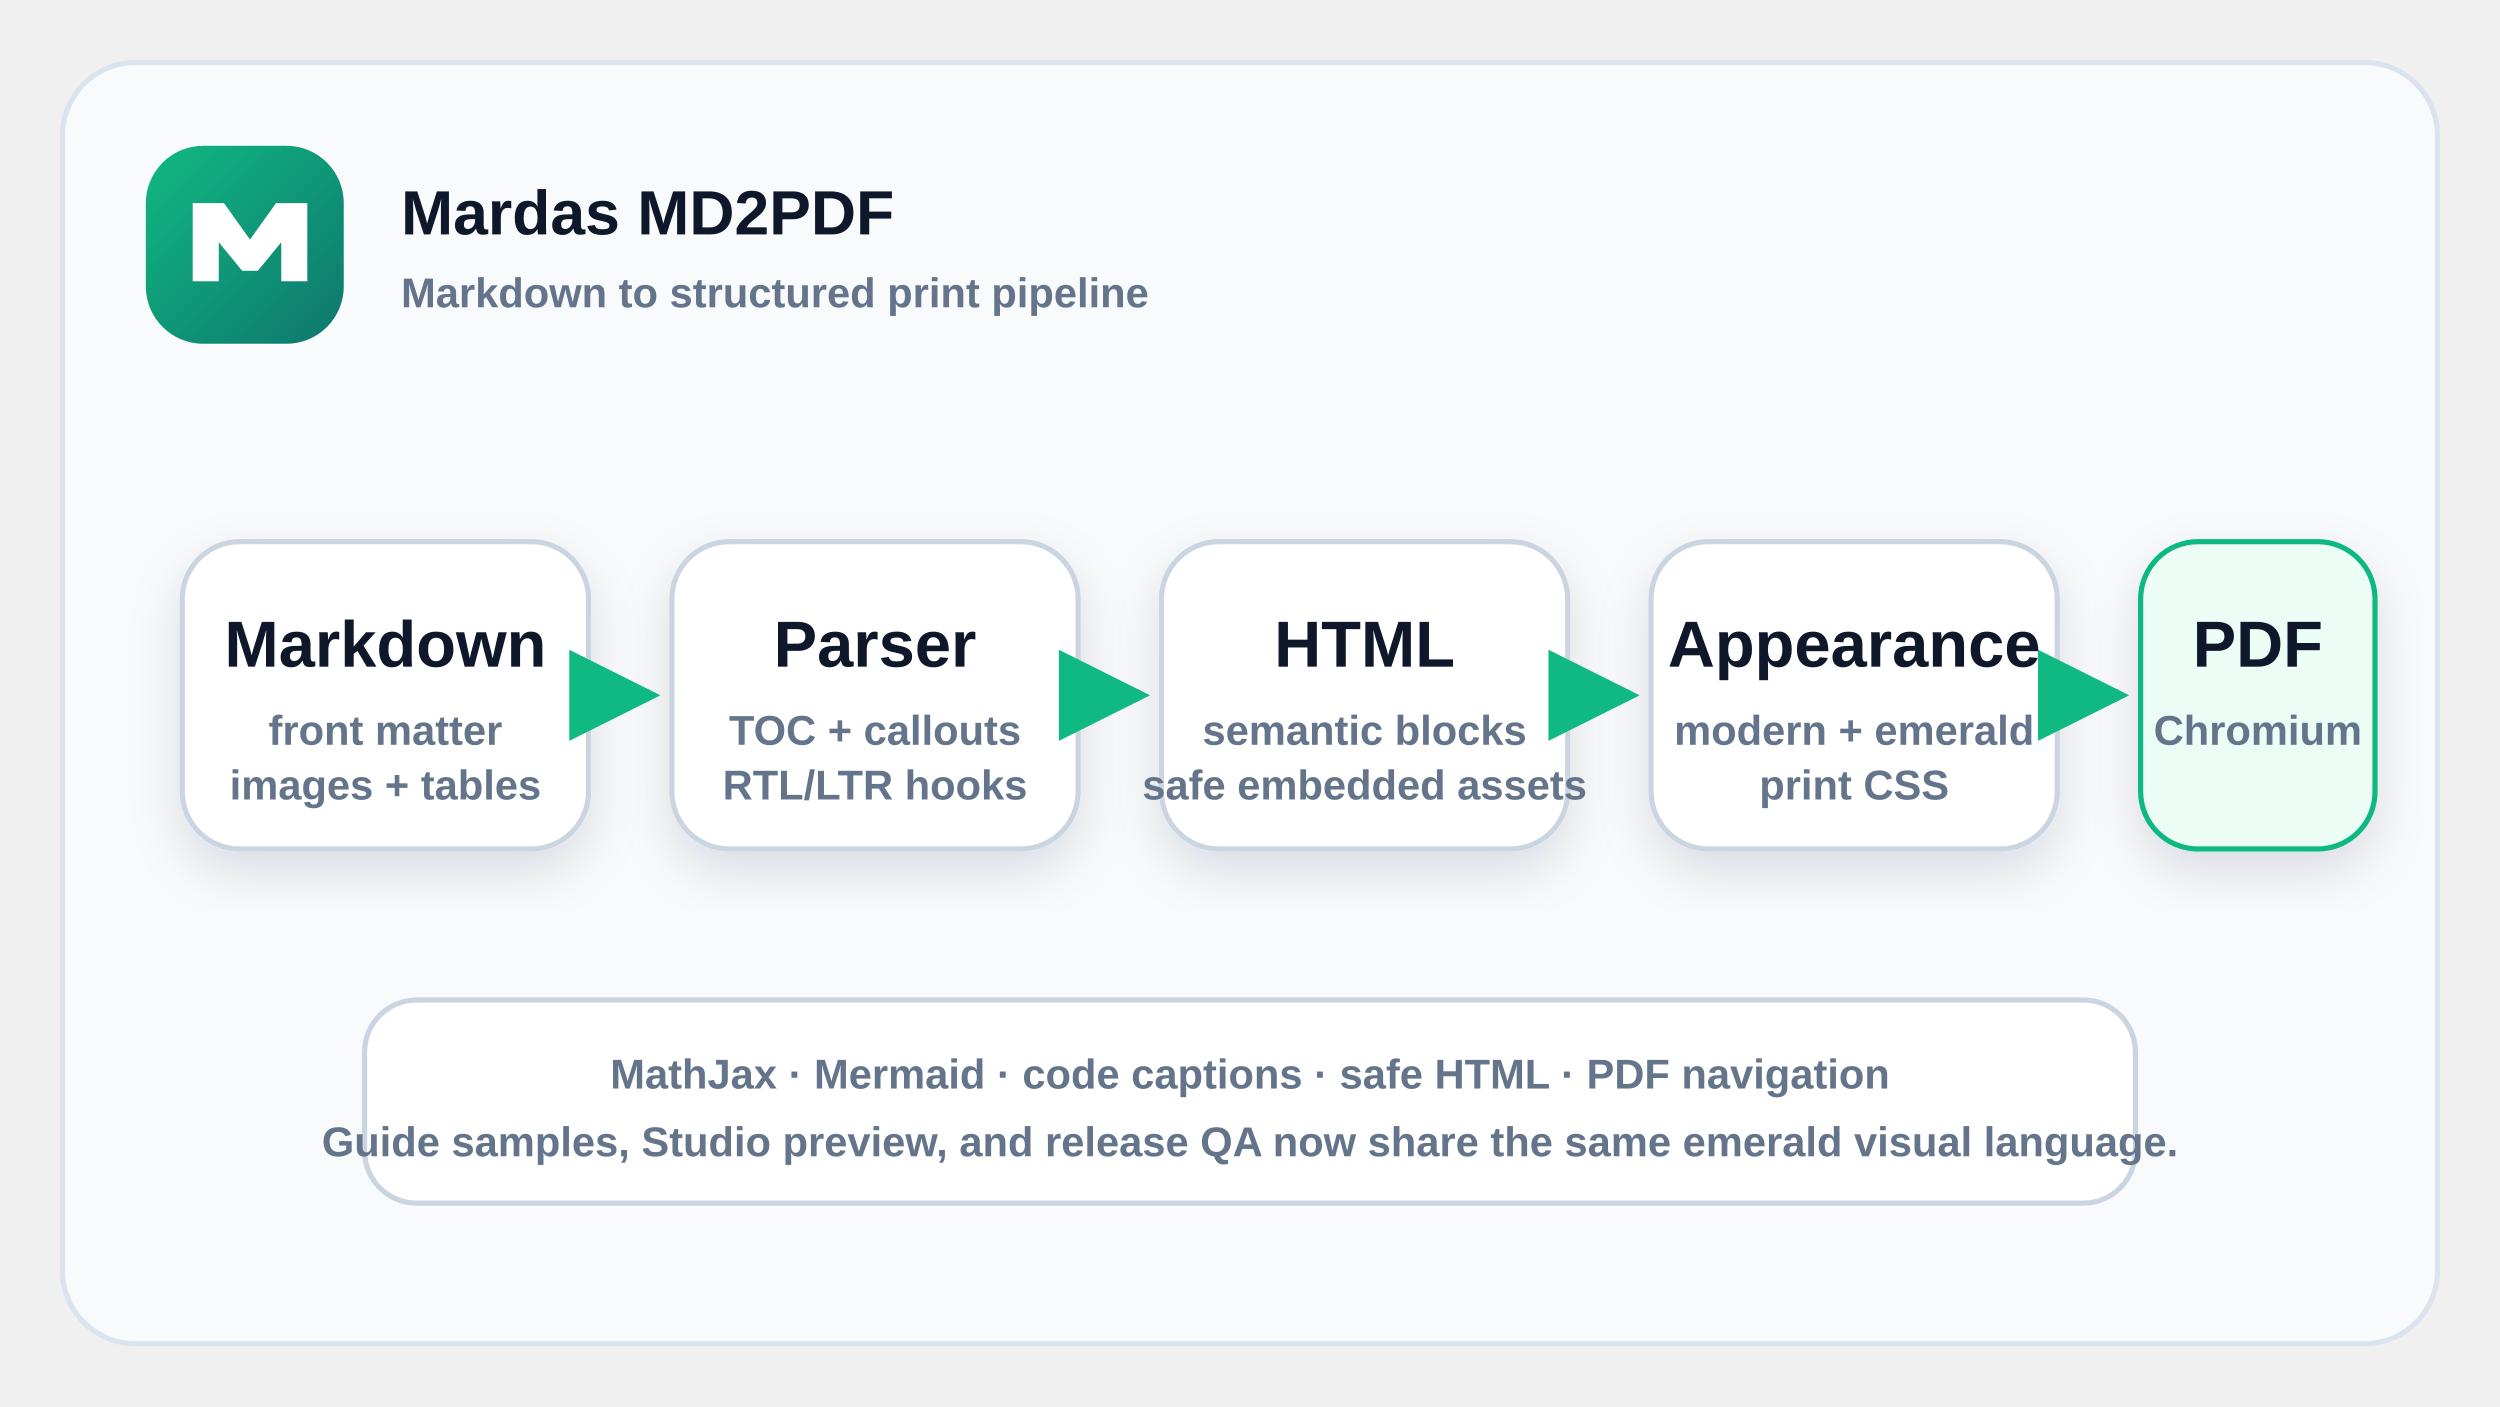
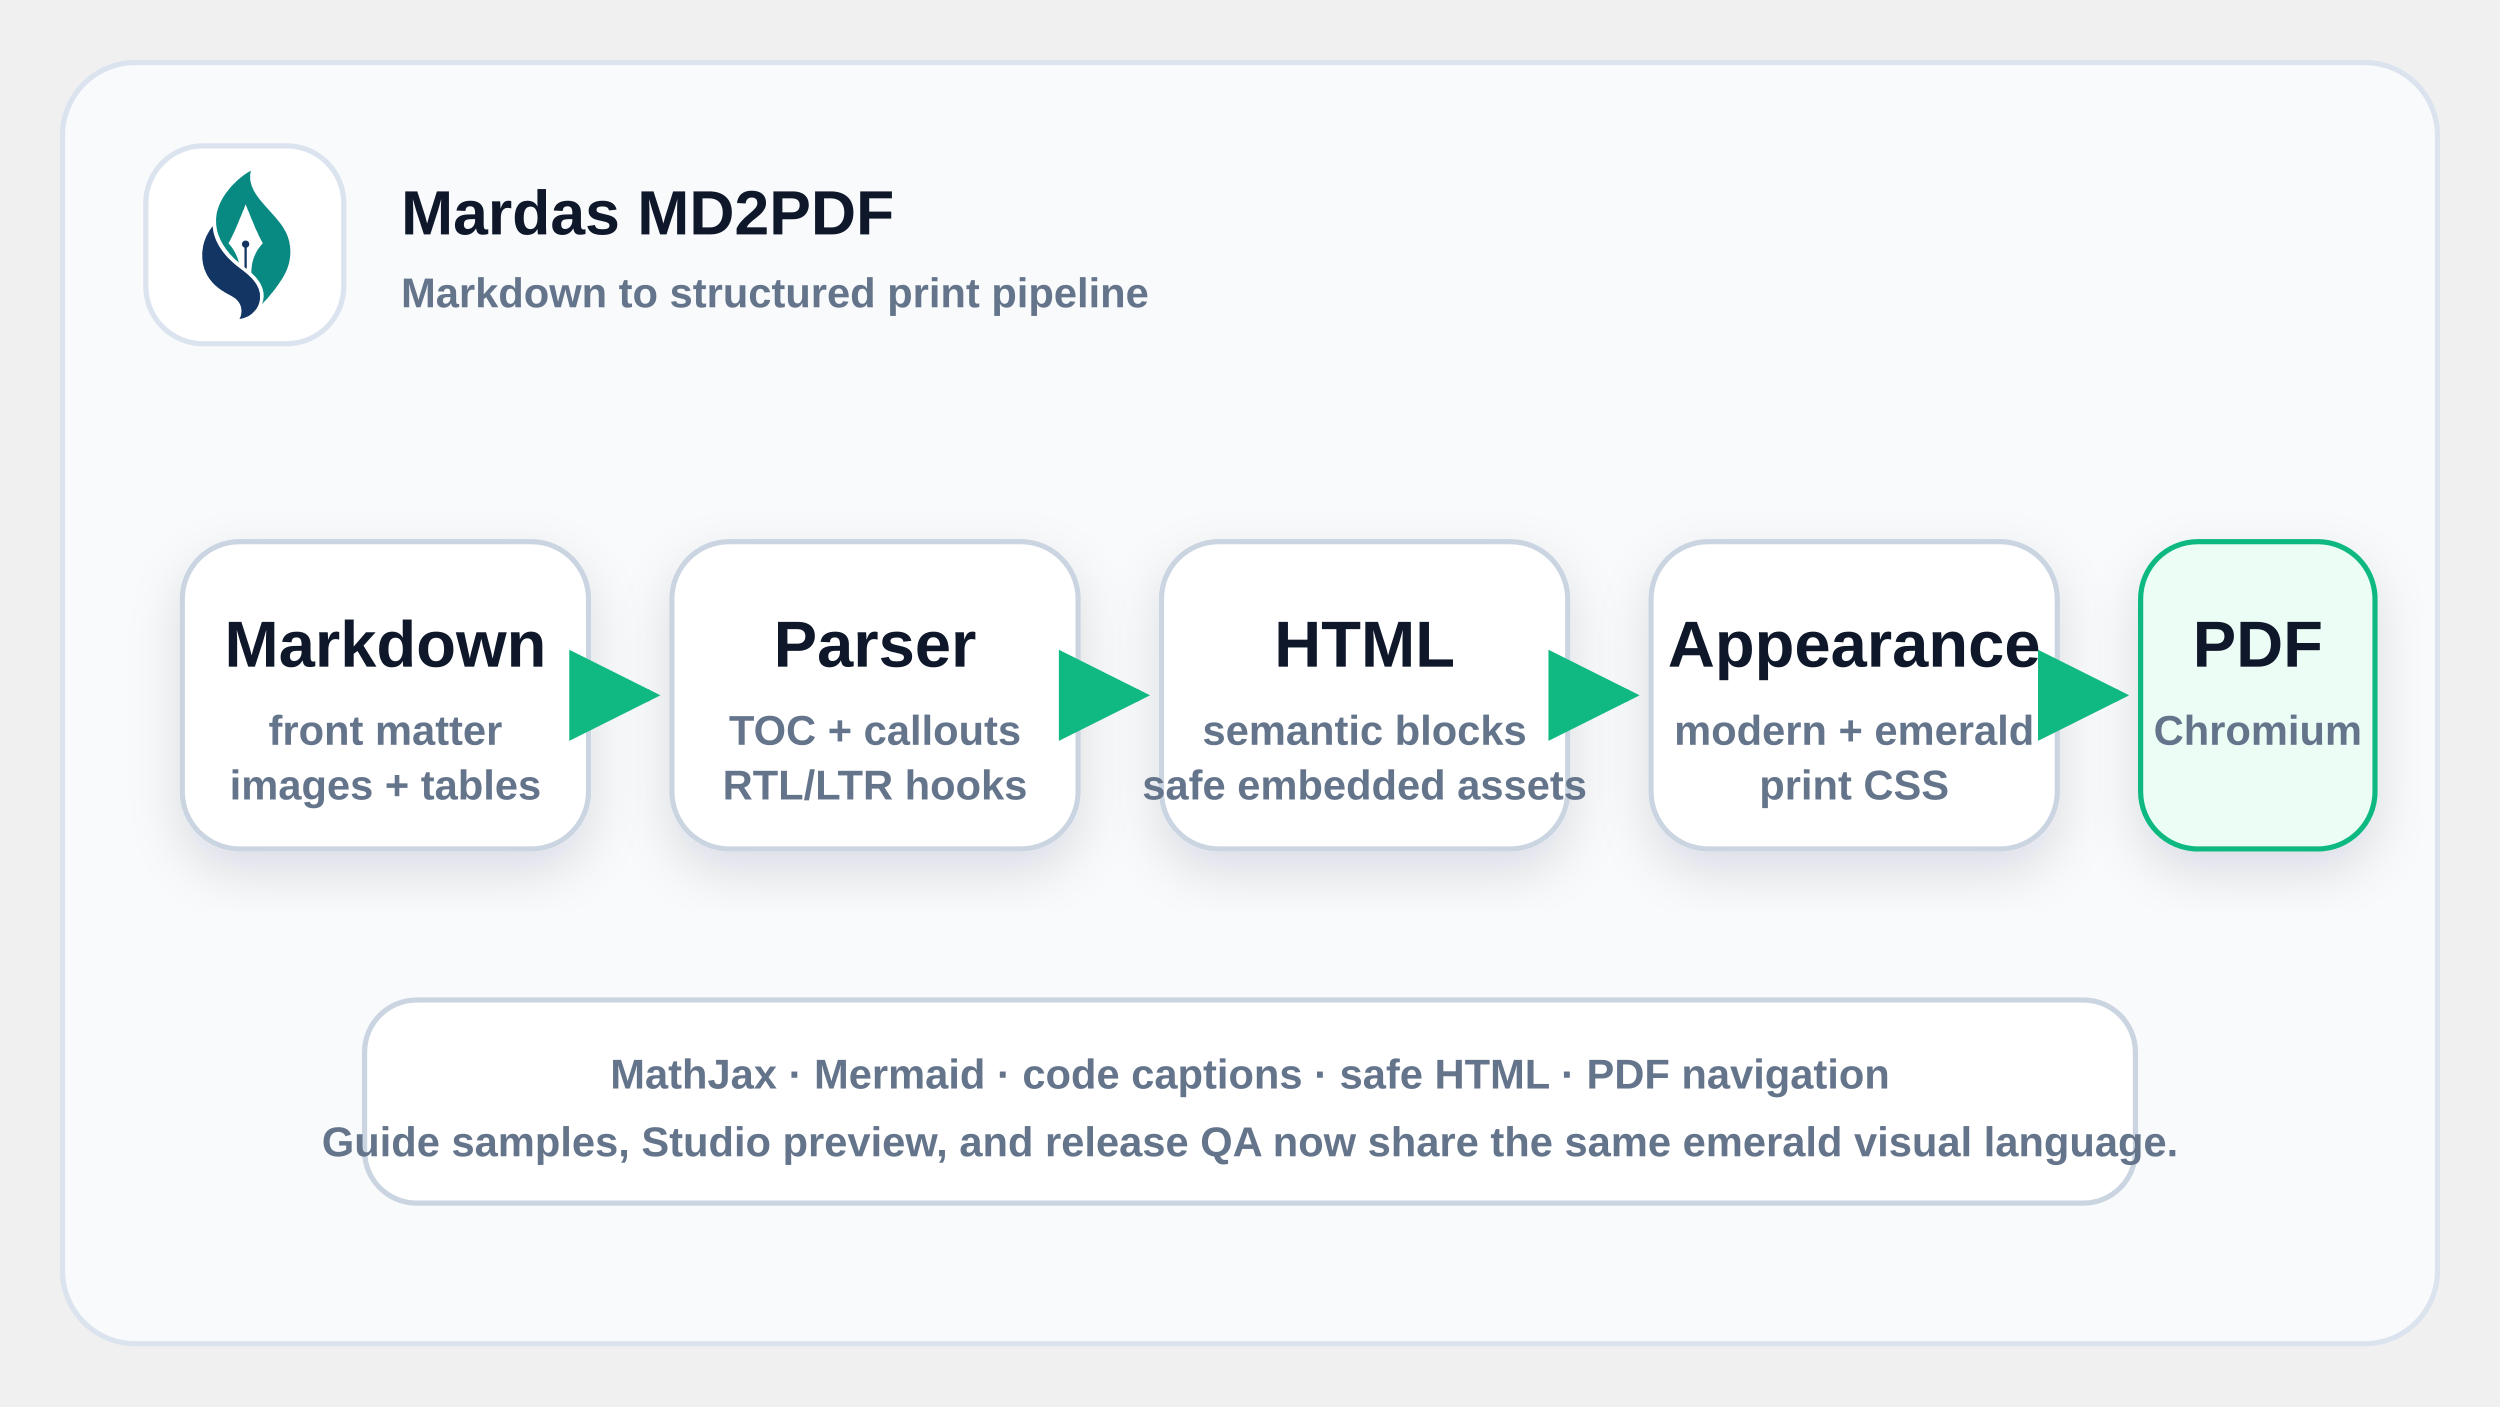
<svg xmlns="http://www.w3.org/2000/svg" width="960" height="540" viewBox="0 0 960 540" role="img" aria-labelledby="title desc">
  <defs>
    <linearGradient id="accent" x1="0" x2="1" y1="0" y2="1">
      <stop offset="0" stop-color="#10b981" />
      <stop offset="1" stop-color="#0f766e" />
    </linearGradient>
    <filter id="shadow" x="-20%" y="-20%" width="140%" height="140%">
      <feDropShadow dx="0" dy="8" stdDeviation="10" flood-color="#0f172a" flood-opacity="0.12" />
    </filter>
    <marker id="arrow" viewBox="0 0 10 10" refX="8.4" refY="5" markerWidth="7" markerHeight="7" orient="auto-start-reverse">
      <path d="M 0 0 L 10 5 L 0 10 z" fill="#10b981" />
    </marker>
    <style>
      .bg{fill:#f8fafc;stroke:#dbe3ef;stroke-width:2}
      .card{fill:#ffffff;stroke:#cbd5e1;stroke-width:2;filter:url(#shadow)}
      .card-accent{fill:#ecfdf5;stroke:#10b981;stroke-width:2;filter:url(#shadow)}
      .label{font:700 25px "Segoe UI",Arial,sans-serif;fill:#0f172a;text-anchor:middle}
      .meta{font:600 16px "Segoe UI",Arial,sans-serif;fill:#64748b;text-anchor:middle}
      .meta-start{text-anchor:start}
      .arrow{fill:none;stroke:#10b981;stroke-width:5;stroke-linecap:round;marker-end:url(#arrow)}
      .dot{fill:url(#accent)}
      .brand{font:800 24px "Segoe UI",Arial,sans-serif;fill:#0f172a}
    </style>
  </defs>
  <rect x="24" y="24" width="912" height="492" rx="28" class="bg" />
  <g transform="translate(56 56)">
-     <rect x="0" y="0" width="76" height="76" rx="22" fill="url(#accent)" />
-     <path d="M18 52V22h12l10 14 10-14h12v30H52V37l-9 11h-6l-9-11v15Z" fill="#ffffff" />
+     <rect x="0" y="0" width="76" height="76" rx="22" fill="#ffffff" stroke="#dbe3ef" stroke-width="2" />
+     <g id="architecture-project-mark" transform="translate(6 5) scale(0.052)">
+       <path id="teal-shape" d="M 660.0 87.0 L 633.0 103.0 L 611.0 118.0 L 580.0 142.0 L 556.0 163.0 L 522.0 197.0 L 507.0 214.0 L 477.0 252.0 L 460.0 277.0 L 447.0 299.0 L 431.0 331.0 L 422.0 353.0 L 412.0 385.0 L 407.0 408.0 L 405.0 429.0 L 404.0 430.0 L 404.0 442.0 L 403.0 443.0 L 404.0 487.0 L 405.0 488.0 L 406.0 504.0 L 407.0 505.0 L 410.0 526.0 L 419.0 558.0 L 436.0 599.0 L 452.0 629.0 L 477.0 667.0 L 504.0 701.0 L 539.0 738.0 L 571.0 766.0 L 568.0 752.0 L 560.0 728.0 L 543.0 690.0 L 519.0 652.0 L 495.0 623.0 L 509.0 598.0 L 540.0 534.0 L 571.0 462.0 L 575.0 450.0 L 593.0 409.0 L 594.0 404.0 L 598.0 397.0 L 599.0 392.0 L 608.0 372.0 L 620.0 339.0 L 622.0 337.0 L 641.0 385.0 L 644.0 390.0 L 667.0 449.0 L 673.0 461.0 L 694.0 513.0 L 715.0 557.0 L 715.0 559.0 L 734.0 597.0 L 748.0 622.0 L 748.0 624.0 L 734.0 639.0 L 711.0 671.0 L 700.0 690.0 L 688.0 715.0 L 678.0 742.0 L 672.0 764.0 L 668.0 784.0 L 667.0 796.0 L 666.0 797.0 L 665.0 816.0 L 664.0 817.0 L 664.0 841.0 L 694.0 871.0 L 719.0 903.0 L 729.0 919.0 L 739.0 939.0 L 748.0 963.0 L 754.0 992.0 L 755.0 1018.0 L 754.0 1019.0 L 754.0 1029.0 L 753.0 1030.0 L 752.0 1042.0 L 748.0 1058.0 L 742.0 1073.0 L 782.0 1031.0 L 833.0 969.0 L 867.0 922.0 L 895.0 879.0 L 907.0 858.0 L 921.0 830.0 L 929.0 811.0 L 941.0 774.0 L 943.0 762.0 L 945.0 757.0 L 948.0 735.0 L 949.0 734.0 L 950.0 717.0 L 951.0 716.0 L 951.0 700.0 L 952.0 699.0 L 951.0 658.0 L 950.0 657.0 L 949.0 639.0 L 948.0 638.0 L 944.0 612.0 L 933.0 575.0 L 920.0 544.0 L 898.0 505.0 L 879.0 478.0 L 841.0 431.0 L 763.0 344.0 L 725.0 299.0 L 700.0 265.0 L 682.0 235.0 L 666.0 198.0 L 656.0 160.0 L 656.0 153.0 L 655.0 152.0 L 655.0 116.0 L 656.0 115.0 L 658.0 97.0 L 661.0 88.0 Z" fill="#088981" />
+       <path id="navy-shape" d="M 378.0 497.0 L 355.0 529.0 L 333.0 569.0 L 322.0 595.0 L 314.0 619.0 L 307.0 647.0 L 305.0 665.0 L 304.0 666.0 L 304.0 673.0 L 303.0 674.0 L 303.0 681.0 L 302.0 682.0 L 302.0 694.0 L 301.0 695.0 L 302.0 742.0 L 303.0 743.0 L 303.0 751.0 L 304.0 752.0 L 304.0 759.0 L 305.0 760.0 L 307.0 777.0 L 318.0 816.0 L 335.0 855.0 L 353.0 884.0 L 377.0 914.0 L 397.0 934.0 L 422.0 955.0 L 446.0 972.0 L 463.0 982.0 L 466.0 985.0 L 519.0 1014.0 L 538.0 1026.0 L 552.0 1037.0 L 565.0 1051.0 L 575.0 1065.0 L 583.0 1081.0 L 588.0 1097.0 L 589.0 1107.0 L 590.0 1108.0 L 590.0 1117.0 L 591.0 1118.0 L 591.0 1132.0 L 590.0 1133.0 L 590.0 1141.0 L 589.0 1142.0 L 588.0 1152.0 L 585.0 1163.0 L 576.0 1182.0 L 593.0 1180.0 L 611.0 1174.0 L 614.0 1174.0 L 641.0 1162.0 L 657.0 1152.0 L 671.0 1141.0 L 694.0 1117.0 L 704.0 1103.0 L 714.0 1085.0 L 722.0 1064.0 L 728.0 1035.0 L 727.0 993.0 L 718.0 960.0 L 703.0 929.0 L 685.0 903.0 L 666.0 881.0 L 638.0 854.0 L 609.0 830.0 L 555.0 789.0 L 526.0 764.0 L 490.0 729.0 L 468.0 704.0 L 450.0 681.0 L 431.0 653.0 L 421.0 636.0 L 406.0 607.0 L 398.0 588.0 L 390.0 565.0 L 383.0 537.0 L 380.0 512.0 L 379.0 511.0 L 379.0 497.0 Z" fill="#123563" />
+       <path id="white-structure" d="M 619.0 358.0 L 619.0 360.0 L 618.0 361.0 L 618.0 362.0 L 617.0 363.0 L 616.0 363.0 L 616.0 367.0 L 614.0 369.0 L 613.0 369.0 L 614.0 370.0 L 614.0 373.0 L 613.0 374.0 L 613.0 375.0 L 612.0 376.0 L 611.0 376.0 L 611.0 380.0 L 610.0 381.0 L 609.0 381.0 L 609.0 385.0 L 606.0 388.0 L 606.0 392.0 L 604.0 394.0 L 604.0 398.0 L 602.0 400.0 L 602.0 401.0 L 601.0 402.0 L 601.0 405.0 L 600.0 406.0 L 599.0 405.0 L 598.0 405.0 L 597.0 406.0 L 596.0 405.0 L 596.0 406.0 L 598.0 406.0 L 599.0 407.0 L 599.0 409.0 L 597.0 411.0 L 596.0 411.0 L 597.0 412.0 L 596.0 413.0 L 597.0 414.0 L 597.0 416.0 L 594.0 419.0 L 594.0 422.0 L 593.0 423.0 L 591.0 423.0 L 591.0 424.0 L 592.0 425.0 L 591.0 426.0 L 591.0 428.0 L 590.0 429.0 L 589.0 429.0 L 589.0 434.0 L 586.0 436.0 L 587.0 437.0 L 587.0 439.0 L 584.0 442.0 L 584.0 446.0 L 583.0 447.0 L 581.0 447.0 L 581.0 448.0 L 582.0 449.0 L 582.0 451.0 L 580.0 453.0 L 579.0 453.0 L 579.0 458.0 L 578.0 459.0 L 576.0 459.0 L 576.0 460.0 L 577.0 461.0 L 577.0 462.0 L 575.0 464.0 L 574.0 464.0 L 575.0 465.0 L 575.0 467.0 L 574.0 468.0 L 574.0 469.0 L 572.0 471.0 L 572.0 474.0 L 570.0 476.0 L 569.0 476.0 L 569.0 477.0 L 570.0 478.0 L 570.0 480.0 L 568.0 483.0 L 567.0 482.0 L 567.0 487.0 L 566.0 488.0 L 564.0 488.0 L 564.0 490.0 L 565.0 491.0 L 564.0 492.0 L 564.0 493.0 L 563.0 494.0 L 562.0 494.0 L 562.0 498.0 L 560.0 500.0 L 559.0 500.0 L 560.0 501.0 L 560.0 502.0 L 559.0 503.0 L 559.0 504.0 L 557.0 506.0 L 557.0 510.0 L 556.0 511.0 L 554.0 511.0 L 555.0 512.0 L 555.0 516.0 L 554.0 517.0 L 553.0 516.0 L 552.0 516.0 L 552.0 521.0 L 550.0 523.0 L 550.0 526.0 L 548.0 528.0 L 547.0 528.0 L 547.0 529.0 L 548.0 530.0 L 548.0 531.0 L 547.0 532.0 L 547.0 533.0 L 546.0 534.0 L 545.0 533.0 L 544.0 533.0 L 545.0 534.0 L 545.0 538.0 L 544.0 539.0 L 543.0 539.0 L 544.0 540.0 L 543.0 541.0 L 543.0 542.0 L 541.0 544.0 L 540.0 544.0 L 540.0 549.0 L 539.0 550.0 L 538.0 550.0 L 538.0 554.0 L 537.0 555.0 L 535.0 555.0 L 535.0 559.0 L 534.0 560.0 L 533.0 560.0 L 533.0 564.0 L 532.0 565.0 L 529.0 565.0 L 530.0 566.0 L 530.0 569.0 L 529.0 570.0 L 528.0 570.0 L 528.0 573.0 L 526.0 575.0 L 525.0 575.0 L 525.0 579.0 L 524.0 580.0 L 523.0 580.0 L 523.0 583.0 L 521.0 585.0 L 520.0 585.0 L 521.0 586.0 L 521.0 587.0 L 519.0 590.0 L 518.0 589.0 L 518.0 593.0 L 515.0 595.0 L 516.0 596.0 L 516.0 597.0 L 515.0 598.0 L 515.0 599.0 L 514.0 600.0 L 513.0 600.0 L 513.0 603.0 L 512.0 604.0 L 510.0 604.0 L 510.0 605.0 L 511.0 606.0 L 511.0 609.0 L 507.0 613.0 L 506.0 613.0 L 505.0 614.0 L 505.0 617.0 L 504.0 618.0 L 503.0 618.0 L 503.0 622.0 L 504.0 622.0 L 506.0 624.0 L 506.0 625.0 L 507.0 625.0 L 508.0 626.0 L 509.0 626.0 L 512.0 628.0 L 512.0 629.0 L 511.0 630.0 L 510.0 630.0 L 510.0 632.0 L 511.0 633.0 L 511.0 634.0 L 512.0 634.0 L 513.0 635.0 L 513.0 636.0 L 511.0 638.0 L 509.0 636.0 L 509.0 637.0 L 511.0 639.0 L 513.0 637.0 L 514.0 637.0 L 515.0 638.0 L 515.0 640.0 L 516.0 640.0 L 518.0 642.0 L 518.0 643.0 L 521.0 646.0 L 522.0 646.0 L 523.0 647.0 L 523.0 649.0 L 522.0 650.0 L 522.0 651.0 L 523.0 650.0 L 524.0 650.0 L 525.0 651.0 L 525.0 652.0 L 527.0 654.0 L 527.0 657.0 L 529.0 657.0 L 530.0 658.0 L 530.0 660.0 L 531.0 660.0 L 533.0 662.0 L 533.0 664.0 L 535.0 666.0 L 535.0 668.0 L 536.0 668.0 L 538.0 670.0 L 537.0 671.0 L 537.0 672.0 L 538.0 672.0 L 540.0 674.0 L 540.0 676.0 L 541.0 676.0 L 542.0 677.0 L 542.0 680.0 L 544.0 680.0 L 545.0 681.0 L 545.0 684.0 L 544.0 685.0 L 546.0 685.0 L 547.0 686.0 L 547.0 690.0 L 548.0 689.0 L 551.0 692.0 L 551.0 694.0 L 553.0 697.0 L 552.0 698.0 L 552.0 699.0 L 553.0 699.0 L 555.0 701.0 L 555.0 702.0 L 554.0 703.0 L 554.0 704.0 L 556.0 704.0 L 557.0 705.0 L 557.0 708.0 L 556.0 709.0 L 557.0 710.0 L 558.0 710.0 L 560.0 712.0 L 560.0 713.0 L 559.0 714.0 L 559.0 715.0 L 560.0 715.0 L 562.0 717.0 L 562.0 721.0 L 565.0 724.0 L 565.0 727.0 L 567.0 729.0 L 567.0 732.0 L 566.0 733.0 L 566.0 734.0 L 567.0 734.0 L 569.0 736.0 L 569.0 743.0 L 570.0 742.0 L 572.0 745.0 L 572.0 749.0 L 571.0 750.0 L 571.0 751.0 L 572.0 750.0 L 573.0 750.0 L 575.0 752.0 L 575.0 753.0 L 578.0 756.0 L 578.0 761.0 L 577.0 762.0 L 577.0 766.0 L 575.0 768.0 L 574.0 767.0 L 574.0 768.0 L 573.0 769.0 L 572.0 769.0 L 573.0 770.0 L 573.0 771.0 L 572.0 772.0 L 571.0 772.0 L 569.0 769.0 L 568.0 770.0 L 565.0 770.0 L 562.0 772.0 L 561.0 771.0 L 560.0 772.0 L 558.0 772.0 L 557.0 771.0 L 557.0 763.0 L 558.0 762.0 L 558.0 761.0 L 557.0 761.0 L 555.0 759.0 L 555.0 758.0 L 554.0 758.0 L 550.0 754.0 L 550.0 753.0 L 545.0 753.0 L 542.0 750.0 L 542.0 749.0 L 541.0 748.0 L 541.0 747.0 L 540.0 746.0 L 539.0 747.0 L 538.0 746.0 L 538.0 744.0 L 537.0 744.0 L 536.0 743.0 L 536.0 740.0 L 535.0 741.0 L 534.0 741.0 L 533.0 740.0 L 533.0 739.0 L 531.0 737.0 L 530.0 737.0 L 528.0 735.0 L 528.0 734.0 L 527.0 734.0 L 526.0 733.0 L 526.0 732.0 L 523.0 729.0 L 522.0 729.0 L 521.0 728.0 L 521.0 727.0 L 518.0 724.0 L 518.0 723.0 L 517.0 723.0 L 516.0 722.0 L 516.0 721.0 L 515.0 720.0 L 514.0 720.0 L 512.0 718.0 L 512.0 717.0 L 509.0 715.0 L 509.0 714.0 L 508.0 713.0 L 507.0 714.0 L 506.0 713.0 L 506.0 712.0 L 505.0 711.0 L 506.0 710.0 L 504.0 708.0 L 504.0 707.0 L 502.0 707.0 L 501.0 706.0 L 501.0 705.0 L 494.0 698.0 L 494.0 697.0 L 495.0 696.0 L 494.0 695.0 L 493.0 695.0 L 492.0 694.0 L 492.0 693.0 L 491.0 692.0 L 490.0 692.0 L 488.0 689.0 L 487.0 689.0 L 485.0 687.0 L 484.0 688.0 L 479.0 683.0 L 479.0 682.0 L 481.0 680.0 L 479.0 678.0 L 479.0 677.0 L 478.0 677.0 L 477.0 676.0 L 477.0 675.0 L 478.0 674.0 L 478.0 673.0 L 476.0 673.0 L 474.0 671.0 L 474.0 670.0 L 473.0 670.0 L 472.0 669.0 L 472.0 668.0 L 471.0 667.0 L 469.0 667.0 L 468.0 666.0 L 467.0 666.0 L 466.0 665.0 L 466.0 664.0 L 465.0 664.0 L 461.0 660.0 L 461.0 657.0 L 462.0 656.0 L 462.0 653.0 L 461.0 653.0 L 460.0 652.0 L 460.0 650.0 L 461.0 649.0 L 460.0 648.0 L 458.0 648.0 L 457.0 647.0 L 457.0 645.0 L 456.0 645.0 L 455.0 644.0 L 455.0 641.0 L 454.0 641.0 L 451.0 639.0 L 447.0 639.0 L 446.0 638.0 L 446.0 636.0 L 445.0 636.0 L 444.0 635.0 L 444.0 630.0 L 445.0 629.0 L 445.0 625.0 L 447.0 623.0 L 447.0 622.0 L 445.0 624.0 L 443.0 624.0 L 442.0 623.0 L 442.0 620.0 L 441.0 620.0 L 440.0 619.0 L 440.0 616.0 L 439.0 616.0 L 437.0 614.0 L 435.0 614.0 L 434.0 615.0 L 433.0 615.0 L 432.0 614.0 L 432.0 607.0 L 431.0 606.0 L 431.0 604.0 L 430.0 603.0 L 430.0 601.0 L 431.0 600.0 L 430.0 599.0 L 430.0 596.0 L 429.0 596.0 L 427.0 593.0 L 427.0 592.0 L 429.0 590.0 L 430.0 590.0 L 430.0 589.0 L 429.0 588.0 L 429.0 587.0 L 429.0 588.0 L 427.0 591.0 L 425.0 589.0 L 425.0 586.0 L 427.0 584.0 L 428.0 584.0 L 427.0 583.0 L 427.0 582.0 L 427.0 583.0 L 425.0 585.0 L 424.0 585.0 L 422.0 583.0 L 422.0 582.0 L 421.0 583.0 L 419.0 583.0 L 419.0 584.0 L 418.0 585.0 L 417.0 584.0 L 417.0 580.0 L 418.0 579.0 L 419.0 579.0 L 419.0 578.0 L 420.0 577.0 L 420.0 574.0 L 418.0 572.0 L 418.0 571.0 L 417.0 570.0 L 417.0 569.0 L 418.0 568.0 L 416.0 566.0 L 416.0 565.0 L 415.0 564.0 L 415.0 561.0 L 416.0 560.0 L 416.0 559.0 L 415.0 560.0 L 413.0 558.0 L 413.0 554.0 L 414.0 553.0 L 416.0 553.0 L 415.0 552.0 L 415.0 549.0 L 415.0 550.0 L 412.0 553.0 L 411.0 552.0 L 411.0 550.0 L 410.0 549.0 L 410.0 548.0 L 411.0 547.0 L 411.0 546.0 L 412.0 545.0 L 413.0 545.0 L 413.0 543.0 L 413.0 544.0 L 412.0 545.0 L 411.0 544.0 L 410.0 545.0 L 408.0 543.0 L 408.0 536.0 L 406.0 534.0 L 406.0 526.0 L 407.0 525.0 L 408.0 526.0 L 408.0 523.0 L 408.0 524.0 L 407.0 525.0 L 405.0 525.0 L 404.0 524.0 L 404.0 522.0 L 403.0 521.0 L 403.0 514.0 L 401.0 511.0 L 401.0 508.0 L 400.0 507.0 L 400.0 499.0 L 401.0 498.0 L 398.0 498.0 L 397.0 497.0 L 398.0 496.0 L 398.0 495.0 L 397.0 496.0 L 396.0 496.0 L 395.0 495.0 L 395.0 494.0 L 397.0 492.0 L 398.0 493.0 L 398.0 489.0 L 399.0 488.0 L 398.0 487.0 L 388.0 487.0 L 388.0 505.0 L 385.0 507.0 L 386.0 508.0 L 386.0 509.0 L 385.0 510.0 L 385.0 512.0 L 386.0 513.0 L 386.0 514.0 L 385.0 515.0 L 385.0 519.0 L 386.0 519.0 L 387.0 520.0 L 388.0 519.0 L 389.0 520.0 L 389.0 521.0 L 388.0 522.0 L 388.0 531.0 L 387.0 532.0 L 387.0 533.0 L 389.0 535.0 L 389.0 536.0 L 391.0 539.0 L 391.0 541.0 L 390.0 542.0 L 390.0 548.0 L 391.0 547.0 L 393.0 550.0 L 393.0 556.0 L 395.0 558.0 L 395.0 560.0 L 396.0 561.0 L 396.0 563.0 L 395.0 564.0 L 395.0 565.0 L 396.0 565.0 L 398.0 568.0 L 398.0 571.0 L 397.0 572.0 L 397.0 573.0 L 399.0 573.0 L 400.0 574.0 L 400.0 579.0 L 399.0 580.0 L 398.0 580.0 L 398.0 582.0 L 398.0 581.0 L 399.0 580.0 L 401.0 580.0 L 403.0 582.0 L 403.0 586.0 L 405.0 586.0 L 406.0 587.0 L 406.0 590.0 L 407.0 591.0 L 407.0 592.0 L 409.0 595.0 L 409.0 599.0 L 410.0 600.0 L 410.0 602.0 L 408.0 604.0 L 407.0 603.0 L 407.0 604.0 L 408.0 605.0 L 408.0 606.0 L 410.0 604.0 L 411.0 604.0 L 412.0 605.0 L 412.0 609.0 L 413.0 609.0 L 415.0 611.0 L 415.0 614.0 L 416.0 613.0 L 418.0 613.0 L 419.0 614.0 L 419.0 615.0 L 423.0 619.0 L 423.0 622.0 L 422.0 623.0 L 421.0 623.0 L 422.0 624.0 L 422.0 627.0 L 420.0 629.0 L 420.0 630.0 L 422.0 628.0 L 423.0 628.0 L 425.0 630.0 L 425.0 631.0 L 423.0 633.0 L 422.0 633.0 L 422.0 634.0 L 423.0 635.0 L 425.0 633.0 L 426.0 633.0 L 427.0 634.0 L 427.0 637.0 L 429.0 637.0 L 430.0 638.0 L 432.0 638.0 L 433.0 639.0 L 432.0 640.0 L 435.0 640.0 L 438.0 643.0 L 438.0 648.0 L 437.0 649.0 L 437.0 653.0 L 438.0 653.0 L 439.0 654.0 L 439.0 656.0 L 438.0 657.0 L 437.0 657.0 L 437.0 658.0 L 438.0 659.0 L 438.0 660.0 L 438.0 659.0 L 440.0 657.0 L 442.0 659.0 L 442.0 661.0 L 443.0 661.0 L 444.0 662.0 L 444.0 663.0 L 442.0 665.0 L 442.0 666.0 L 443.0 667.0 L 443.0 666.0 L 444.0 665.0 L 446.0 665.0 L 447.0 666.0 L 451.0 666.0 L 452.0 667.0 L 452.0 675.0 L 456.0 679.0 L 456.0 681.0 L 459.0 684.0 L 459.0 685.0 L 460.0 685.0 L 462.0 687.0 L 462.0 688.0 L 463.0 688.0 L 464.0 689.0 L 464.0 691.0 L 465.0 691.0 L 466.0 690.0 L 467.0 690.0 L 470.0 692.0 L 470.0 693.0 L 471.0 694.0 L 470.0 695.0 L 470.0 696.0 L 471.0 697.0 L 471.0 699.0 L 472.0 700.0 L 473.0 700.0 L 474.0 701.0 L 474.0 702.0 L 475.0 702.0 L 476.0 703.0 L 476.0 704.0 L 477.0 705.0 L 477.0 706.0 L 476.0 707.0 L 477.0 707.0 L 478.0 708.0 L 478.0 709.0 L 479.0 710.0 L 480.0 710.0 L 484.0 714.0 L 484.0 715.0 L 485.0 715.0 L 486.0 716.0 L 487.0 716.0 L 489.0 718.0 L 489.0 719.0 L 490.0 719.0 L 491.0 720.0 L 491.0 722.0 L 495.0 726.0 L 495.0 728.0 L 497.0 728.0 L 498.0 729.0 L 498.0 731.0 L 499.0 730.0 L 500.0 730.0 L 505.0 735.0 L 505.0 736.0 L 504.0 737.0 L 505.0 738.0 L 506.0 737.0 L 507.0 738.0 L 507.0 739.0 L 510.0 742.0 L 510.0 743.0 L 511.0 742.0 L 512.0 742.0 L 513.0 743.0 L 513.0 744.0 L 514.0 744.0 L 515.0 745.0 L 515.0 746.0 L 516.0 745.0 L 517.0 746.0 L 517.0 747.0 L 520.0 749.0 L 520.0 751.0 L 522.0 753.0 L 522.0 755.0 L 523.0 754.0 L 524.0 754.0 L 526.0 756.0 L 527.0 756.0 L 533.0 762.0 L 533.0 763.0 L 534.0 763.0 L 535.0 764.0 L 535.0 766.0 L 537.0 766.0 L 538.0 767.0 L 538.0 769.0 L 539.0 768.0 L 541.0 770.0 L 541.0 772.0 L 542.0 772.0 L 543.0 771.0 L 546.0 773.0 L 548.0 773.0 L 549.0 774.0 L 551.0 774.0 L 552.0 775.0 L 552.0 777.0 L 553.0 778.0 L 555.0 775.0 L 556.0 776.0 L 556.0 778.0 L 555.0 779.0 L 555.0 782.0 L 556.0 783.0 L 555.0 784.0 L 557.0 784.0 L 558.0 783.0 L 559.0 784.0 L 559.0 786.0 L 561.0 786.0 L 562.0 787.0 L 562.0 788.0 L 563.0 788.0 L 566.0 791.0 L 568.0 791.0 L 569.0 790.0 L 570.0 790.0 L 577.0 797.0 L 577.0 801.0 L 580.0 801.0 L 581.0 802.0 L 581.0 803.0 L 583.0 803.0 L 584.0 804.0 L 584.0 805.0 L 585.0 805.0 L 587.0 807.0 L 587.0 808.0 L 589.0 808.0 L 591.0 810.0 L 592.0 810.0 L 594.0 808.0 L 597.0 808.0 L 598.0 809.0 L 598.0 810.0 L 601.0 812.0 L 601.0 815.0 L 600.0 816.0 L 600.0 818.0 L 602.0 818.0 L 603.0 819.0 L 603.0 820.0 L 605.0 820.0 L 606.0 821.0 L 606.0 822.0 L 607.0 823.0 L 608.0 823.0 L 610.0 825.0 L 611.0 824.0 L 615.0 824.0 L 616.0 825.0 L 616.0 829.0 L 618.0 831.0 L 618.0 832.0 L 619.0 832.0 L 621.0 834.0 L 621.0 835.0 L 622.0 835.0 L 624.0 837.0 L 625.0 837.0 L 626.0 836.0 L 628.0 838.0 L 629.0 838.0 L 630.0 839.0 L 630.0 840.0 L 633.0 843.0 L 633.0 844.0 L 634.0 844.0 L 636.0 846.0 L 636.0 847.0 L 637.0 847.0 L 638.0 848.0 L 638.0 849.0 L 639.0 850.0 L 641.0 850.0 L 642.0 851.0 L 642.0 852.0 L 644.0 852.0 L 645.0 853.0 L 645.0 854.0 L 646.0 854.0 L 648.0 856.0 L 649.0 856.0 L 650.0 857.0 L 650.0 859.0 L 651.0 859.0 L 652.0 860.0 L 652.0 861.0 L 653.0 862.0 L 654.0 862.0 L 655.0 863.0 L 655.0 864.0 L 656.0 864.0 L 658.0 866.0 L 658.0 867.0 L 659.0 867.0 L 660.0 868.0 L 660.0 869.0 L 661.0 869.0 L 663.0 871.0 L 664.0 871.0 L 667.0 874.0 L 667.0 875.0 L 670.0 878.0 L 670.0 879.0 L 671.0 879.0 L 672.0 880.0 L 672.0 881.0 L 674.0 881.0 L 675.0 882.0 L 675.0 884.0 L 676.0 884.0 L 678.0 887.0 L 679.0 887.0 L 681.0 889.0 L 682.0 888.0 L 683.0 889.0 L 683.0 890.0 L 681.0 892.0 L 681.0 893.0 L 683.0 893.0 L 685.0 895.0 L 685.0 896.0 L 686.0 896.0 L 687.0 897.0 L 687.0 898.0 L 688.0 899.0 L 689.0 899.0 L 691.0 901.0 L 693.0 901.0 L 697.0 905.0 L 697.0 906.0 L 698.0 907.0 L 697.0 908.0 L 698.0 909.0 L 698.0 910.0 L 697.0 911.0 L 697.0 913.0 L 698.0 913.0 L 699.0 914.0 L 699.0 915.0 L 700.0 915.0 L 702.0 917.0 L 702.0 918.0 L 700.0 920.0 L 699.0 919.0 L 699.0 920.0 L 700.0 921.0 L 702.0 919.0 L 703.0 920.0 L 705.0 920.0 L 706.0 921.0 L 707.0 920.0 L 710.0 923.0 L 710.0 924.0 L 712.0 927.0 L 712.0 931.0 L 711.0 932.0 L 710.0 931.0 L 710.0 932.0 L 711.0 933.0 L 711.0 934.0 L 712.0 935.0 L 712.0 936.0 L 714.0 938.0 L 714.0 940.0 L 715.0 940.0 L 717.0 942.0 L 717.0 943.0 L 716.0 944.0 L 717.0 945.0 L 719.0 945.0 L 720.0 944.0 L 721.0 944.0 L 723.0 946.0 L 721.0 948.0 L 721.0 949.0 L 722.0 950.0 L 721.0 951.0 L 722.0 951.0 L 723.0 952.0 L 722.0 953.0 L 722.0 955.0 L 721.0 956.0 L 721.0 957.0 L 722.0 957.0 L 724.0 960.0 L 724.0 964.0 L 726.0 964.0 L 727.0 965.0 L 727.0 967.0 L 728.0 968.0 L 728.0 970.0 L 727.0 971.0 L 726.0 971.0 L 727.0 972.0 L 729.0 970.0 L 730.0 971.0 L 730.0 972.0 L 729.0 973.0 L 729.0 977.0 L 728.0 978.0 L 728.0 979.0 L 729.0 980.0 L 729.0 981.0 L 730.0 981.0 L 732.0 984.0 L 731.0 985.0 L 731.0 986.0 L 733.0 989.0 L 731.0 991.0 L 731.0 992.0 L 733.0 992.0 L 735.0 994.0 L 734.0 995.0 L 733.0 995.0 L 733.0 996.0 L 734.0 997.0 L 733.0 998.0 L 734.0 999.0 L 734.0 1006.0 L 735.0 1007.0 L 734.0 1008.0 L 734.0 1010.0 L 733.0 1011.0 L 734.0 1012.0 L 733.0 1013.0 L 733.0 1026.0 L 734.0 1027.0 L 734.0 1039.0 L 733.0 1040.0 L 733.0 1042.0 L 734.0 1043.0 L 733.0 1044.0 L 732.0 1044.0 L 731.0 1043.0 L 731.0 1046.0 L 732.0 1047.0 L 732.0 1050.0 L 734.0 1053.0 L 732.0 1055.0 L 732.0 1056.0 L 730.0 1058.0 L 729.0 1058.0 L 729.0 1061.0 L 728.0 1062.0 L 728.0 1064.0 L 727.0 1065.0 L 726.0 1064.0 L 726.0 1069.0 L 731.0 1069.0 L 732.0 1068.0 L 733.0 1069.0 L 733.0 1067.0 L 734.0 1066.0 L 733.0 1065.0 L 734.0 1064.0 L 735.0 1064.0 L 736.0 1065.0 L 736.0 1064.0 L 738.0 1062.0 L 739.0 1062.0 L 742.0 1060.0 L 742.0 1058.0 L 741.0 1057.0 L 742.0 1056.0 L 742.0 1054.0 L 743.0 1053.0 L 744.0 1054.0 L 745.0 1053.0 L 746.0 1054.0 L 746.0 1056.0 L 746.0 1053.0 L 745.0 1053.0 L 744.0 1052.0 L 744.0 1046.0 L 743.0 1045.0 L 743.0 1044.0 L 742.0 1044.0 L 741.0 1043.0 L 742.0 1042.0 L 743.0 1042.0 L 743.0 1041.0 L 746.0 1038.0 L 746.0 1033.0 L 744.0 1031.0 L 745.0 1030.0 L 748.0 1030.0 L 749.0 1029.0 L 749.0 1025.0 L 748.0 1024.0 L 748.0 1021.0 L 749.0 1020.0 L 749.0 1017.0 L 748.0 1016.0 L 748.0 1011.0 L 747.0 1010.0 L 747.0 1009.0 L 749.0 1007.0 L 749.0 992.0 L 748.0 991.0 L 748.0 990.0 L 747.0 989.0 L 747.0 987.0 L 746.0 986.0 L 747.0 985.0 L 746.0 984.0 L 746.0 980.0 L 747.0 979.0 L 747.0 978.0 L 744.0 975.0 L 744.0 968.0 L 745.0 967.0 L 746.0 967.0 L 746.0 965.0 L 746.0 966.0 L 745.0 967.0 L 743.0 967.0 L 742.0 966.0 L 742.0 964.0 L 741.0 963.0 L 741.0 961.0 L 742.0 960.0 L 742.0 959.0 L 741.0 960.0 L 740.0 959.0 L 740.0 958.0 L 739.0 957.0 L 739.0 954.0 L 740.0 953.0 L 739.0 952.0 L 738.0 952.0 L 736.0 950.0 L 736.0 947.0 L 734.0 944.0 L 734.0 940.0 L 733.0 941.0 L 732.0 940.0 L 732.0 938.0 L 731.0 937.0 L 731.0 936.0 L 729.0 934.0 L 729.0 932.0 L 730.0 931.0 L 730.0 930.0 L 728.0 930.0 L 727.0 929.0 L 727.0 925.0 L 725.0 925.0 L 724.0 924.0 L 724.0 922.0 L 723.0 921.0 L 722.0 922.0 L 721.0 921.0 L 721.0 920.0 L 720.0 921.0 L 719.0 921.0 L 718.0 920.0 L 718.0 917.0 L 719.0 916.0 L 718.0 915.0 L 719.0 914.0 L 720.0 914.0 L 720.0 913.0 L 718.0 913.0 L 717.0 912.0 L 717.0 910.0 L 718.0 909.0 L 717.0 908.0 L 716.0 909.0 L 715.0 908.0 L 715.0 906.0 L 712.0 904.0 L 712.0 902.0 L 711.0 902.0 L 709.0 900.0 L 709.0 899.0 L 708.0 898.0 L 708.0 897.0 L 707.0 896.0 L 707.0 895.0 L 706.0 895.0 L 705.0 894.0 L 705.0 891.0 L 704.0 892.0 L 703.0 891.0 L 703.0 889.0 L 702.0 889.0 L 700.0 887.0 L 700.0 886.0 L 699.0 886.0 L 698.0 885.0 L 698.0 884.0 L 695.0 881.0 L 695.0 880.0 L 696.0 879.0 L 695.0 878.0 L 693.0 880.0 L 692.0 879.0 L 692.0 878.0 L 693.0 877.0 L 693.0 876.0 L 691.0 876.0 L 690.0 875.0 L 690.0 874.0 L 689.0 874.0 L 688.0 873.0 L 688.0 872.0 L 685.0 870.0 L 685.0 869.0 L 683.0 867.0 L 683.0 866.0 L 682.0 866.0 L 680.0 864.0 L 674.0 864.0 L 672.0 862.0 L 672.0 856.0 L 671.0 855.0 L 671.0 854.0 L 670.0 854.0 L 668.0 852.0 L 668.0 851.0 L 667.0 851.0 L 666.0 850.0 L 666.0 849.0 L 663.0 849.0 L 662.0 850.0 L 658.0 850.0 L 657.0 849.0 L 657.0 844.0 L 658.0 843.0 L 658.0 813.0 L 659.0 812.0 L 659.0 810.0 L 661.0 808.0 L 661.0 804.0 L 660.0 803.0 L 661.0 802.0 L 661.0 800.0 L 660.0 799.0 L 660.0 794.0 L 661.0 793.0 L 661.0 790.0 L 662.0 789.0 L 664.0 789.0 L 664.0 787.0 L 663.0 786.0 L 663.0 777.0 L 665.0 775.0 L 666.0 776.0 L 666.0 772.0 L 665.0 771.0 L 665.0 768.0 L 666.0 767.0 L 665.0 766.0 L 666.0 765.0 L 666.0 764.0 L 667.0 763.0 L 668.0 763.0 L 668.0 755.0 L 670.0 753.0 L 671.0 753.0 L 671.0 751.0 L 670.0 750.0 L 670.0 748.0 L 671.0 747.0 L 671.0 746.0 L 673.0 744.0 L 674.0 744.0 L 674.0 743.0 L 673.0 742.0 L 673.0 738.0 L 674.0 737.0 L 676.0 737.0 L 676.0 736.0 L 675.0 735.0 L 675.0 731.0 L 676.0 730.0 L 678.0 730.0 L 678.0 723.0 L 679.0 722.0 L 679.0 720.0 L 681.0 717.0 L 683.0 717.0 L 683.0 716.0 L 682.0 715.0 L 682.0 714.0 L 681.0 713.0 L 681.0 712.0 L 682.0 711.0 L 683.0 712.0 L 685.0 712.0 L 685.0 707.0 L 688.0 704.0 L 688.0 701.0 L 689.0 700.0 L 690.0 701.0 L 690.0 697.0 L 691.0 696.0 L 690.0 695.0 L 690.0 694.0 L 692.0 691.0 L 692.0 690.0 L 691.0 689.0 L 692.0 688.0 L 694.0 688.0 L 697.0 686.0 L 698.0 687.0 L 698.0 686.0 L 697.0 685.0 L 697.0 684.0 L 699.0 682.0 L 700.0 682.0 L 700.0 679.0 L 703.0 677.0 L 703.0 676.0 L 702.0 675.0 L 705.0 672.0 L 705.0 669.0 L 707.0 667.0 L 707.0 666.0 L 708.0 665.0 L 710.0 665.0 L 710.0 663.0 L 712.0 661.0 L 712.0 659.0 L 715.0 656.0 L 714.0 655.0 L 715.0 654.0 L 717.0 654.0 L 717.0 652.0 L 720.0 650.0 L 720.0 649.0 L 722.0 647.0 L 722.0 645.0 L 723.0 644.0 L 724.0 644.0 L 726.0 641.0 L 727.0 641.0 L 727.0 639.0 L 728.0 638.0 L 729.0 638.0 L 729.0 637.0 L 731.0 635.0 L 731.0 634.0 L 733.0 632.0 L 734.0 632.0 L 735.0 633.0 L 735.0 632.0 L 734.0 631.0 L 741.0 624.0 L 741.0 621.0 L 739.0 621.0 L 736.0 618.0 L 735.0 618.0 L 733.0 615.0 L 733.0 614.0 L 735.0 612.0 L 735.0 611.0 L 734.0 610.0 L 734.0 608.0 L 735.0 607.0 L 732.0 605.0 L 732.0 602.0 L 731.0 602.0 L 729.0 600.0 L 729.0 598.0 L 730.0 597.0 L 728.0 597.0 L 727.0 596.0 L 727.0 592.0 L 726.0 592.0 L 724.0 590.0 L 724.0 589.0 L 725.0 588.0 L 725.0 587.0 L 723.0 587.0 L 722.0 586.0 L 722.0 583.0 L 720.0 581.0 L 720.0 577.0 L 719.0 578.0 L 717.0 576.0 L 717.0 572.0 L 716.0 573.0 L 715.0 572.0 L 715.0 567.0 L 714.0 568.0 L 713.0 568.0 L 712.0 567.0 L 712.0 562.0 L 711.0 562.0 L 710.0 561.0 L 710.0 557.0 L 709.0 558.0 L 707.0 556.0 L 707.0 554.0 L 708.0 553.0 L 705.0 551.0 L 705.0 547.0 L 703.0 547.0 L 702.0 546.0 L 702.0 542.0 L 700.0 539.0 L 700.0 536.0 L 699.0 536.0 L 697.0 534.0 L 697.0 531.0 L 695.0 529.0 L 695.0 527.0 L 696.0 526.0 L 695.0 525.0 L 694.0 525.0 L 692.0 523.0 L 692.0 521.0 L 691.0 520.0 L 691.0 518.0 L 690.0 517.0 L 690.0 514.0 L 689.0 514.0 L 687.0 511.0 L 687.0 510.0 L 688.0 509.0 L 687.0 509.0 L 685.0 507.0 L 685.0 505.0 L 686.0 504.0 L 686.0 503.0 L 684.0 503.0 L 683.0 502.0 L 683.0 500.0 L 682.0 499.0 L 682.0 497.0 L 680.0 495.0 L 680.0 493.0 L 681.0 492.0 L 681.0 491.0 L 679.0 491.0 L 678.0 490.0 L 678.0 485.0 L 677.0 486.0 L 676.0 485.0 L 676.0 483.0 L 674.0 481.0 L 674.0 480.0 L 673.0 479.0 L 673.0 474.0 L 672.0 474.0 L 671.0 473.0 L 671.0 471.0 L 670.0 470.0 L 670.0 469.0 L 671.0 468.0 L 671.0 467.0 L 670.0 468.0 L 668.0 466.0 L 668.0 463.0 L 669.0 462.0 L 669.0 461.0 L 668.0 461.0 L 667.0 462.0 L 666.0 461.0 L 666.0 458.0 L 665.0 457.0 L 665.0 456.0 L 663.0 454.0 L 663.0 453.0 L 662.0 452.0 L 662.0 450.0 L 660.0 448.0 L 660.0 444.0 L 658.0 442.0 L 658.0 439.0 L 659.0 438.0 L 659.0 437.0 L 658.0 437.0 L 657.0 438.0 L 656.0 437.0 L 656.0 432.0 L 655.0 432.0 L 653.0 430.0 L 653.0 429.0 L 652.0 428.0 L 652.0 427.0 L 653.0 426.0 L 651.0 424.0 L 651.0 421.0 L 653.0 419.0 L 653.0 418.0 L 650.0 420.0 L 648.0 418.0 L 648.0 414.0 L 646.0 412.0 L 646.0 411.0 L 645.0 410.0 L 646.0 409.0 L 646.0 408.0 L 643.0 405.0 L 643.0 402.0 L 641.0 400.0 L 641.0 397.0 L 642.0 396.0 L 642.0 395.0 L 641.0 395.0 L 640.0 396.0 L 639.0 395.0 L 639.0 394.0 L 638.0 393.0 L 638.0 389.0 L 637.0 389.0 L 636.0 388.0 L 636.0 384.0 L 634.0 382.0 L 634.0 380.0 L 633.0 379.0 L 633.0 378.0 L 631.0 376.0 L 631.0 372.0 L 632.0 371.0 L 630.0 371.0 L 629.0 370.0 L 629.0 369.0 L 628.0 368.0 L 629.0 367.0 L 629.0 366.0 L 626.0 363.0 L 626.0 360.0 L 627.0 359.0 L 629.0 359.0 L 629.0 358.0 L 627.0 358.0 L 624.0 360.0 L 621.0 360.0 Z" fill="#FFFFFF" />
+       <path id="nib-detail" d="M 619.0 603.0 L 618.0 604.0 L 614.0 604.0 L 613.0 605.0 L 611.0 605.0 L 610.0 606.0 L 607.0 607.0 L 605.0 609.0 L 604.0 609.0 L 600.0 613.0 L 600.0 614.0 L 598.0 616.0 L 598.0 617.0 L 596.0 620.0 L 596.0 622.0 L 595.0 623.0 L 595.0 636.0 L 596.0 637.0 L 596.0 640.0 L 597.0 641.0 L 598.0 644.0 L 601.0 647.0 L 601.0 648.0 L 604.0 651.0 L 605.0 651.0 L 607.0 653.0 L 608.0 653.0 L 613.0 656.0 L 613.0 800.0 L 614.0 800.0 L 617.0 803.0 L 618.0 803.0 L 628.0 812.0 L 629.0 811.0 L 630.0 812.0 L 630.0 813.0 L 630.0 656.0 L 631.0 655.0 L 636.0 653.0 L 639.0 650.0 L 640.0 650.0 L 646.0 642.0 L 646.0 641.0 L 647.0 640.0 L 647.0 638.0 L 648.0 637.0 L 648.0 623.0 L 647.0 622.0 L 647.0 620.0 L 646.0 619.0 L 645.0 616.0 L 642.0 613.0 L 642.0 612.0 L 636.0 607.0 L 635.0 607.0 L 634.0 606.0 L 632.0 606.0 L 629.0 604.0 L 625.0 604.0 L 624.0 603.0 Z" fill="#123563" />
+     </g>
    <text x="98" y="34" class="brand">Mardas MD2PDF</text>
    <text x="98" y="62" class="meta meta-start">Markdown to structured print pipeline</text>
  </g>
  <rect x="70" y="208" width="156" height="118" rx="22" class="card" />
  <text x="148" y="256" class="label">Markdown</text>
  <text x="148" y="286" class="meta">front matter</text>
  <text x="148" y="307" class="meta">images + tables</text>
  <rect x="258" y="208" width="156" height="118" rx="22" class="card" />
  <text x="336" y="256" class="label">Parser</text>
  <text x="336" y="286" class="meta">TOC + callouts</text>
  <text x="336" y="307" class="meta">RTL/LTR hooks</text>
  <rect x="446" y="208" width="156" height="118" rx="22" class="card" />
  <text x="524" y="256" class="label">HTML</text>
  <text x="524" y="286" class="meta">semantic blocks</text>
  <text x="524" y="307" class="meta">safe embedded assets</text>
  <rect x="634" y="208" width="156" height="118" rx="22" class="card" />
  <text x="712" y="256" class="label">Appearance</text>
  <text x="712" y="286" class="meta">modern + emerald</text>
  <text x="712" y="307" class="meta">print CSS</text>
  <rect x="822" y="208" width="90" height="118" rx="22" class="card-accent" />
  <text x="867" y="256" class="label">PDF</text>
  <text x="867" y="286" class="meta">Chromium</text>
  <path d="M226 267 H248" class="arrow" />
  <path d="M414 267 H436" class="arrow" />
  <path d="M602 267 H624" class="arrow" />
  <path d="M790 267 H812" class="arrow" />
  <rect x="140" y="384" width="680" height="78" rx="20" fill="#ffffff" stroke="#cbd5e1" stroke-width="2" />
  <text x="480" y="418" class="meta">MathJax · Mermaid · code captions · safe HTML · PDF navigation</text>
  <text x="480" y="444" class="meta">Guide samples, Studio preview, and release QA now share the same emerald visual language.</text>
</svg>
